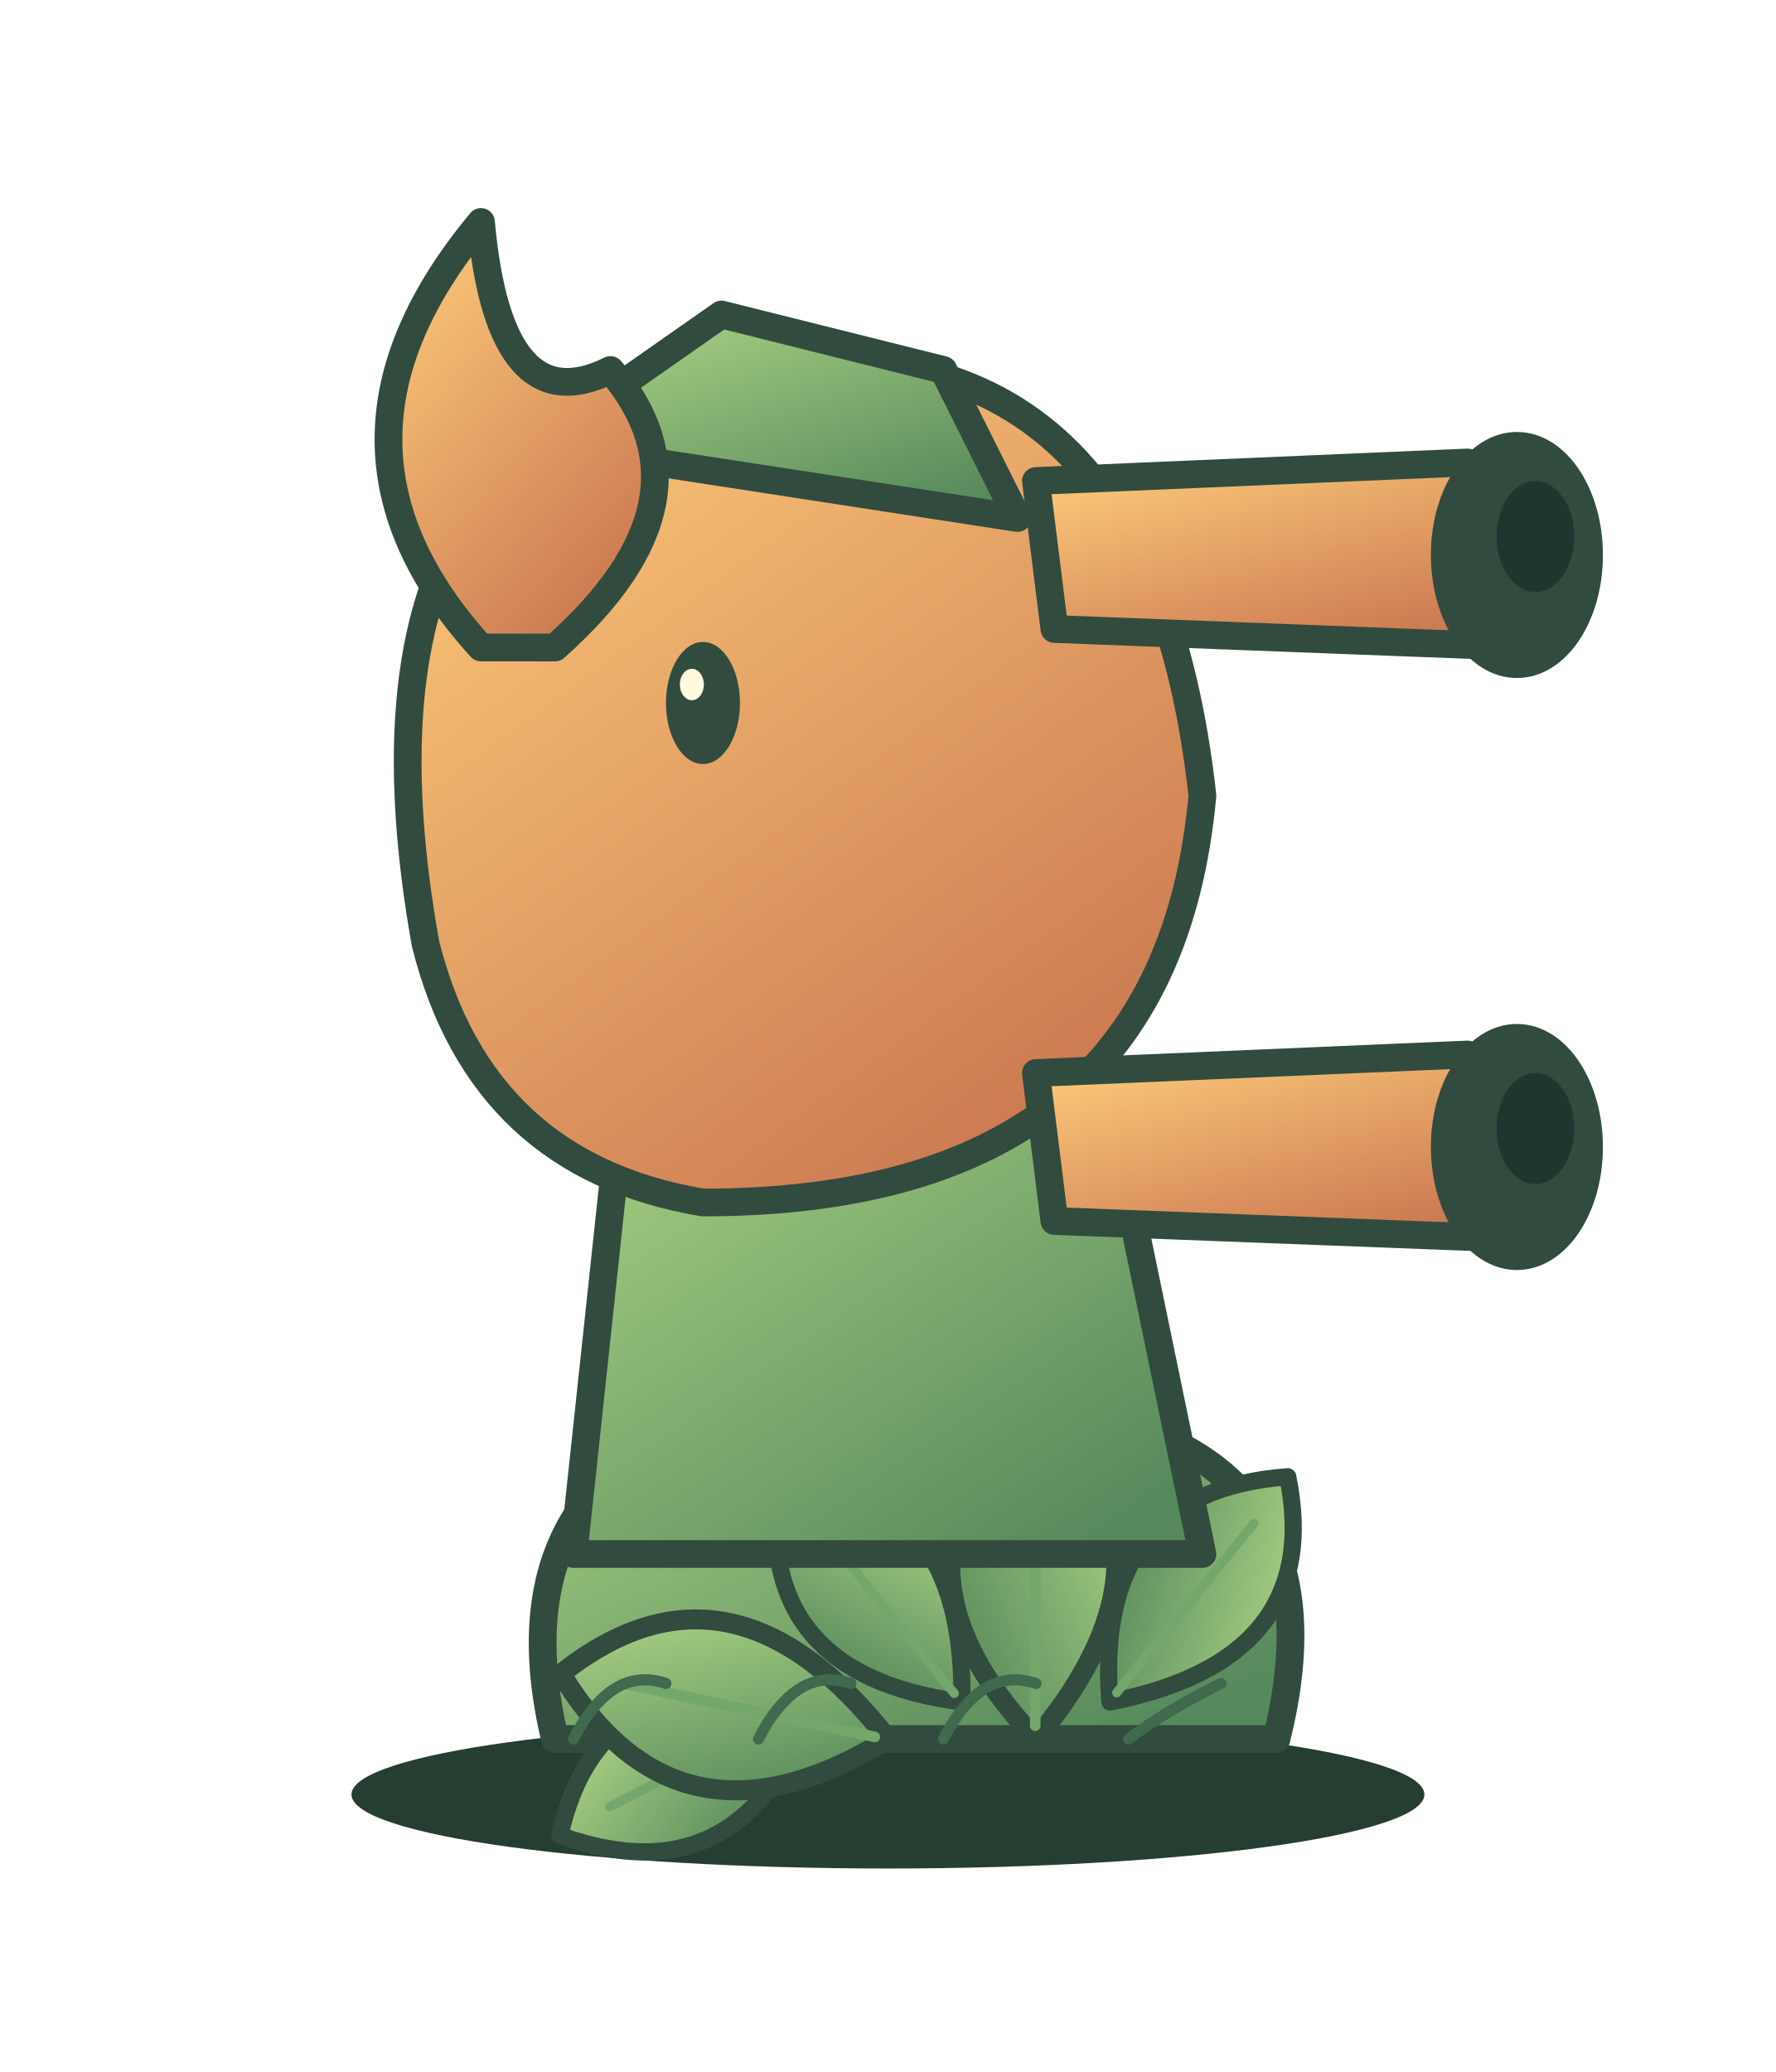
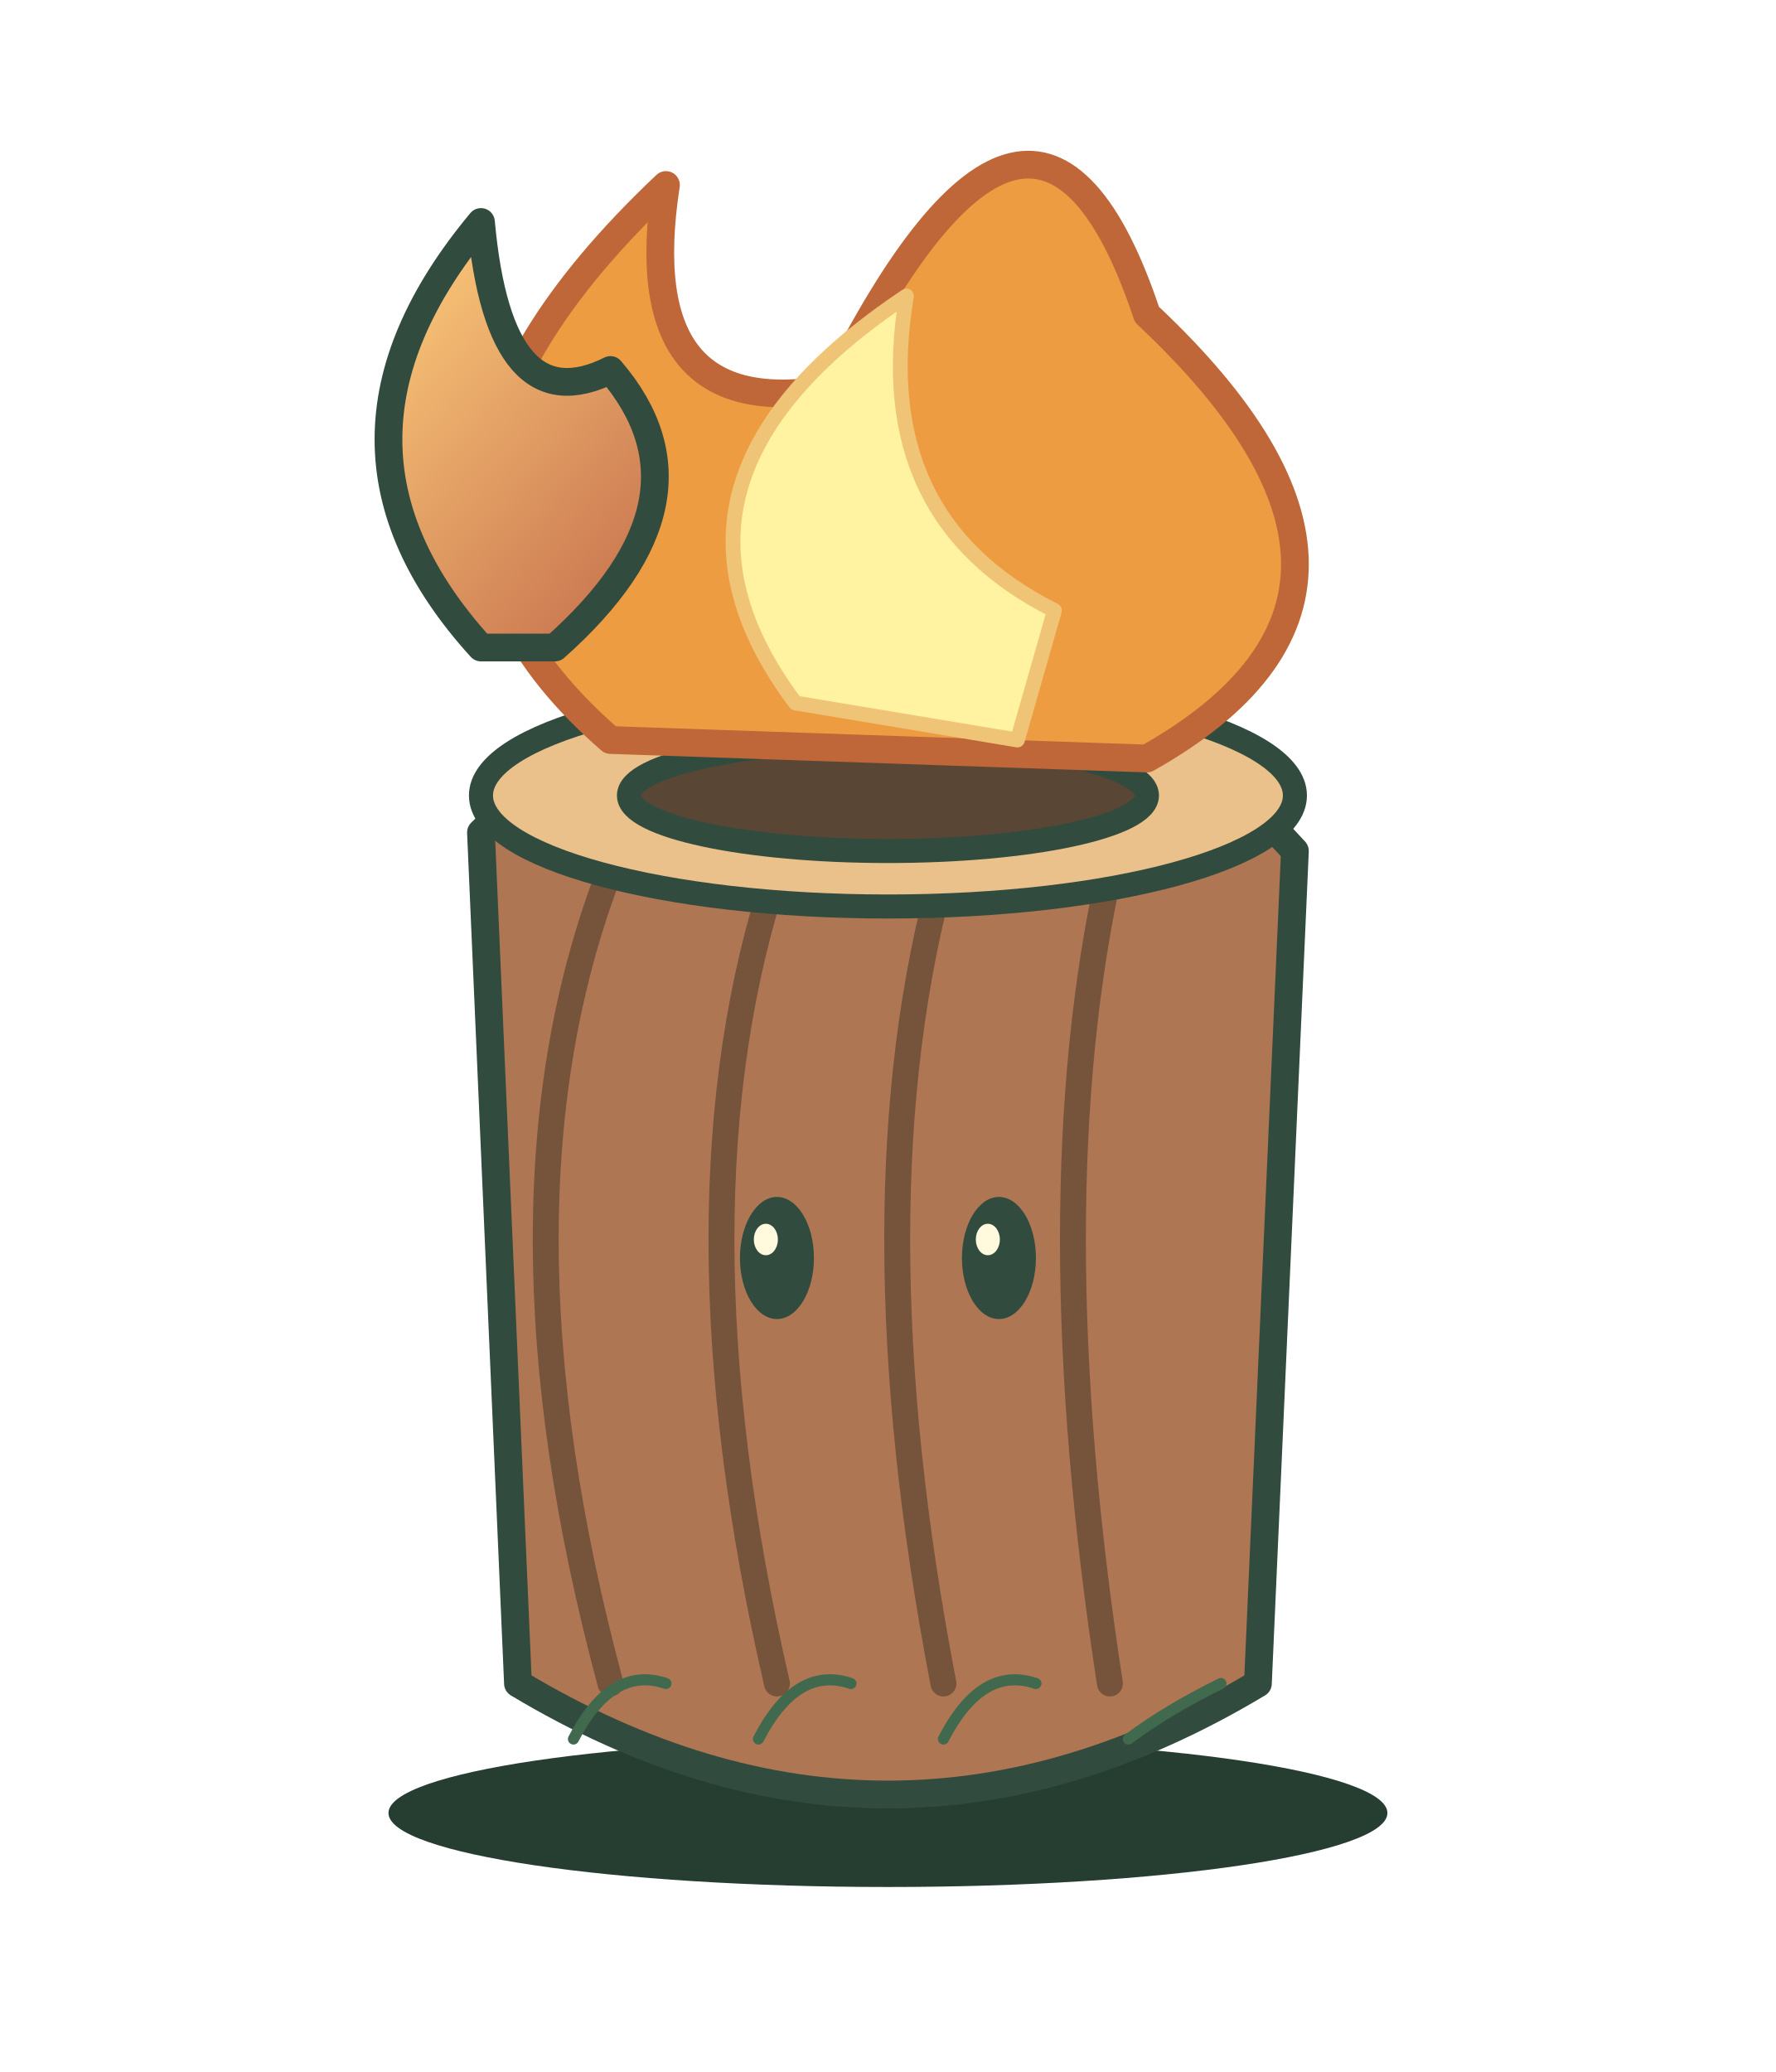
- <svg xmlns="http://www.w3.org/2000/svg" width="192" height="224" viewBox="-48 -60 96 112" data-plant-kind="fusion_torchwood" data-facing="right" data-geometry-signature="a44c593b61022c3b">
+ <svg xmlns="http://www.w3.org/2000/svg" width="192" height="224" viewBox="-48 -60 96 112" data-plant-kind="fusion_torchwood" data-facing="right" data-geometry-signature="108a5434bbf343b7">
  <defs>
    <linearGradient id="leaf" x2=".8" y2="1">
      <stop stop-color="#b1d887" />
      <stop offset="1" stop-color="#56895c" />
    </linearGradient>
    <linearGradient id="body" x2=".7" y2="1">
      <stop stop-color="#ffcf7c" />
      <stop offset="1" stop-color="#cb7851" />
    </linearGradient>
    <linearGradient id="cream" x2=".8" y2="1">
      <stop stop-color="#fff4d5" />
      <stop offset="1" stop-color="#dcb888" />
    </linearGradient>
    <linearGradient id="metal" x2="1" y2="1">
      <stop stop-color="#cce6df" />
      <stop offset="1" stop-color="#739a90" />
    </linearGradient>
  </defs>
-   <ellipse cx="0.00" cy="37.00" rx="29.00" ry="4.00" fill="#263e32" stroke="none" stroke-width="0" />
-   <path d="M-18 34 Q-21.33 20 -8 16 Q0 6 8 16 Q25 18 21 34Z" fill="url(#leaf)" stroke="#314c3e" stroke-width="1.5" stroke-linejoin="round" stroke-linecap="round" />
-   <g transform="translate(-4 32) rotate(-30) scale(0.62)">
-     <path d="M0 0 Q-14 -13 -25 -1 Q-14 12 0 0Z" fill="url(#leaf)" stroke="#314c3e" stroke-width="1.5" stroke-linejoin="round" stroke-linecap="round" />
-     <path d="M-1 0 L-20 -1" fill="none" stroke="#73a76b" stroke-width="0.8" stroke-linejoin="round" stroke-linecap="round" />
-   </g>
-   <g transform="translate(0 34) rotate(9) scale(0.72)">
-     <path d="M0 0 Q-14 -13 -25 -1 Q-14 12 0 0Z" fill="url(#leaf)" stroke="#314c3e" stroke-width="1.5" stroke-linejoin="round" stroke-linecap="round" />
-     <path d="M-1 0 L-20 -1" fill="none" stroke="#73a76b" stroke-width="0.8" stroke-linejoin="round" stroke-linecap="round" />
-   </g>
-   <g transform="translate(4 32) rotate(48) scale(0.62)">
-     <path d="M0 0 Q-14 -13 -25 -1 Q-14 12 0 0Z" fill="url(#leaf)" stroke="#314c3e" stroke-width="1.5" stroke-linejoin="round" stroke-linecap="round" />
-     <path d="M-1 0 L-20 -1" fill="none" stroke="#73a76b" stroke-width="0.8" stroke-linejoin="round" stroke-linecap="round" />
-   </g>
-   <g transform="translate(8 34) rotate(87) scale(0.72)">
-     <path d="M0 0 Q-14 -13 -25 -1 Q-14 12 0 0Z" fill="url(#leaf)" stroke="#314c3e" stroke-width="1.5" stroke-linejoin="round" stroke-linecap="round" />
-     <path d="M-1 0 L-20 -1" fill="none" stroke="#73a76b" stroke-width="0.8" stroke-linejoin="round" stroke-linecap="round" />
-   </g>
-   <g transform="translate(12 32) rotate(126) scale(0.62)">
-     <path d="M0 0 Q-14 -13 -25 -1 Q-14 12 0 0Z" fill="url(#leaf)" stroke="#314c3e" stroke-width="1.5" stroke-linejoin="round" stroke-linecap="round" />
-     <path d="M-1 0 L-20 -1" fill="none" stroke="#73a76b" stroke-width="0.8" stroke-linejoin="round" stroke-linecap="round" />
-   </g>
-   <path d="M-17 24 L-14 -4 L11 -5 L17 24Z" fill="url(#leaf)" stroke="#314c3e" stroke-width="1.5" stroke-linejoin="round" stroke-linecap="round" />
-   <path d="M-25 -9 Q-30 -37 -9 -40 Q14 -44 17 -17 Q15 5 -10 5 Q-22 3 -25 -9Z" fill="url(#body)" stroke="#314c3e" stroke-width="1.5" stroke-linejoin="round" stroke-linecap="round" />
-   <ellipse cx="-10.00" cy="-22.00" rx="2.00" ry="3.30" fill="#314c3e" stroke="none" stroke-width="1.3" />
-   <ellipse cx="-10.60" cy="-23.00" rx="0.65" ry="0.85" fill="#fff9de" stroke="none" stroke-width="1.3" />
-   <path d="M8 -34.00 L31.33 -35.00 L35 -25.00 L9 -26.00Z" fill="url(#body)" stroke="#314c3e" stroke-width="1.5" stroke-linejoin="round" stroke-linecap="round" />
-   <ellipse cx="34.00" cy="-30.00" rx="4.00" ry="6.00" fill="#314c3e" stroke="#314c3e" stroke-width="1.3" />
-   <ellipse cx="35.00" cy="-31.00" rx="2.10" ry="3.00" fill="#1f3630" stroke="none" stroke-width="1.3" />
-   <path d="M8 -2.00 L31.33 -3.00 L35 7.00 L9 6.00Z" fill="url(#body)" stroke="#314c3e" stroke-width="1.5" stroke-linejoin="round" stroke-linecap="round" />
-   <ellipse cx="34.00" cy="2.00" rx="4.00" ry="6.00" fill="#314c3e" stroke="#314c3e" stroke-width="1.3" />
-   <ellipse cx="35.00" cy="1.00" rx="2.10" ry="3.00" fill="#1f3630" stroke="none" stroke-width="1.3" />
-   <path d="M-19 -36 L-9 -43 L3 -40 L7 -32Z" fill="url(#leaf)" stroke="#314c3e" stroke-width="1.5" stroke-linejoin="round" stroke-linecap="round" />
+   <ellipse cx="0.00" cy="38.00" rx="27.00" ry="4.00" fill="#263e32" stroke="none" stroke-width="1.3" />
+   <path d="M-20 31 L-22 -15 Q-12 -25 0 -19 Q13 -24 22 -14 L20 31 Q0 43 -20 31Z" fill="#af7653" stroke="#314c3e" stroke-width="1.5" stroke-linejoin="round" stroke-linecap="round" />
+   <path d="M-15 31 Q-22 5 -15 -13" fill="none" stroke="#76533b" stroke-width="1.4" stroke-linejoin="round" stroke-linecap="round" />
+   <path d="M-6 31 Q-12 5 -6 -13" fill="none" stroke="#76533b" stroke-width="1.4" stroke-linejoin="round" stroke-linecap="round" />
+   <path d="M3 31 Q-2 5 3 -13" fill="none" stroke="#76533b" stroke-width="1.4" stroke-linejoin="round" stroke-linecap="round" />
+   <path d="M12 31 Q8 5 12 -13" fill="none" stroke="#76533b" stroke-width="1.4" stroke-linejoin="round" stroke-linecap="round" />
+   <ellipse cx="0.00" cy="-17.00" rx="22.00" ry="6.00" fill="#eac08b" stroke="#314c3e" stroke-width="1.3" />
+   <ellipse cx="0.00" cy="-17.00" rx="14.00" ry="3.00" fill="#594635" stroke="#314c3e" stroke-width="1.3" />
+   <ellipse cx="-6.00" cy="8.00" rx="2.00" ry="3.30" fill="#314c3e" stroke="none" stroke-width="1.3" />
+   <ellipse cx="-6.60" cy="7.00" rx="0.65" ry="0.85" fill="#fff9de" stroke="none" stroke-width="1.3" />
+   <ellipse cx="6.00" cy="8.00" rx="2.00" ry="3.30" fill="#314c3e" stroke="none" stroke-width="1.3" />
+   <ellipse cx="5.40" cy="7.00" rx="0.65" ry="0.85" fill="#fff9de" stroke="none" stroke-width="1.3" />
+   <path d="M-15 -20 Q-30 -33 -12 -50 Q-14 -37 -3 -39 Q8 -61 14 -43 Q30 -28 14 -19Z" fill="#ee9c42" stroke="#bf6738" stroke-width="1.5" stroke-linejoin="round" stroke-linecap="round" />
+   <path d="M-5 -22 Q-14 -34 1 -44 Q-1 -32 9 -27 L7 -20Z" fill="#fff2a1" stroke="#efc476" stroke-width="0.8" stroke-linejoin="round" stroke-linecap="round" />
  <path d="M-22 -25 Q-32 -36 -22 -48 Q-21 -37 -15 -40 Q-9 -33 -18 -25Z" fill="url(#body)" stroke="#314c3e" stroke-width="1.5" stroke-linejoin="round" stroke-linecap="round" />
  <path d="M-17 34 Q-14.934 30.000 -12 31" fill="none" stroke="#40694d" stroke-width="0.6" stroke-linejoin="round" stroke-linecap="round" />
  <path d="M-7 34 Q-4.934 30.000 -2 31" fill="none" stroke="#40694d" stroke-width="0.6" stroke-linejoin="round" stroke-linecap="round" />
  <path d="M3 34 Q5.066 30.000 8 31" fill="none" stroke="#40694d" stroke-width="0.6" stroke-linejoin="round" stroke-linecap="round" />
  <path d="M13 34 Q15.066 32.450 18 31" fill="none" stroke="#40694d" stroke-width="0.6" stroke-linejoin="round" stroke-linecap="round" />
</svg>
